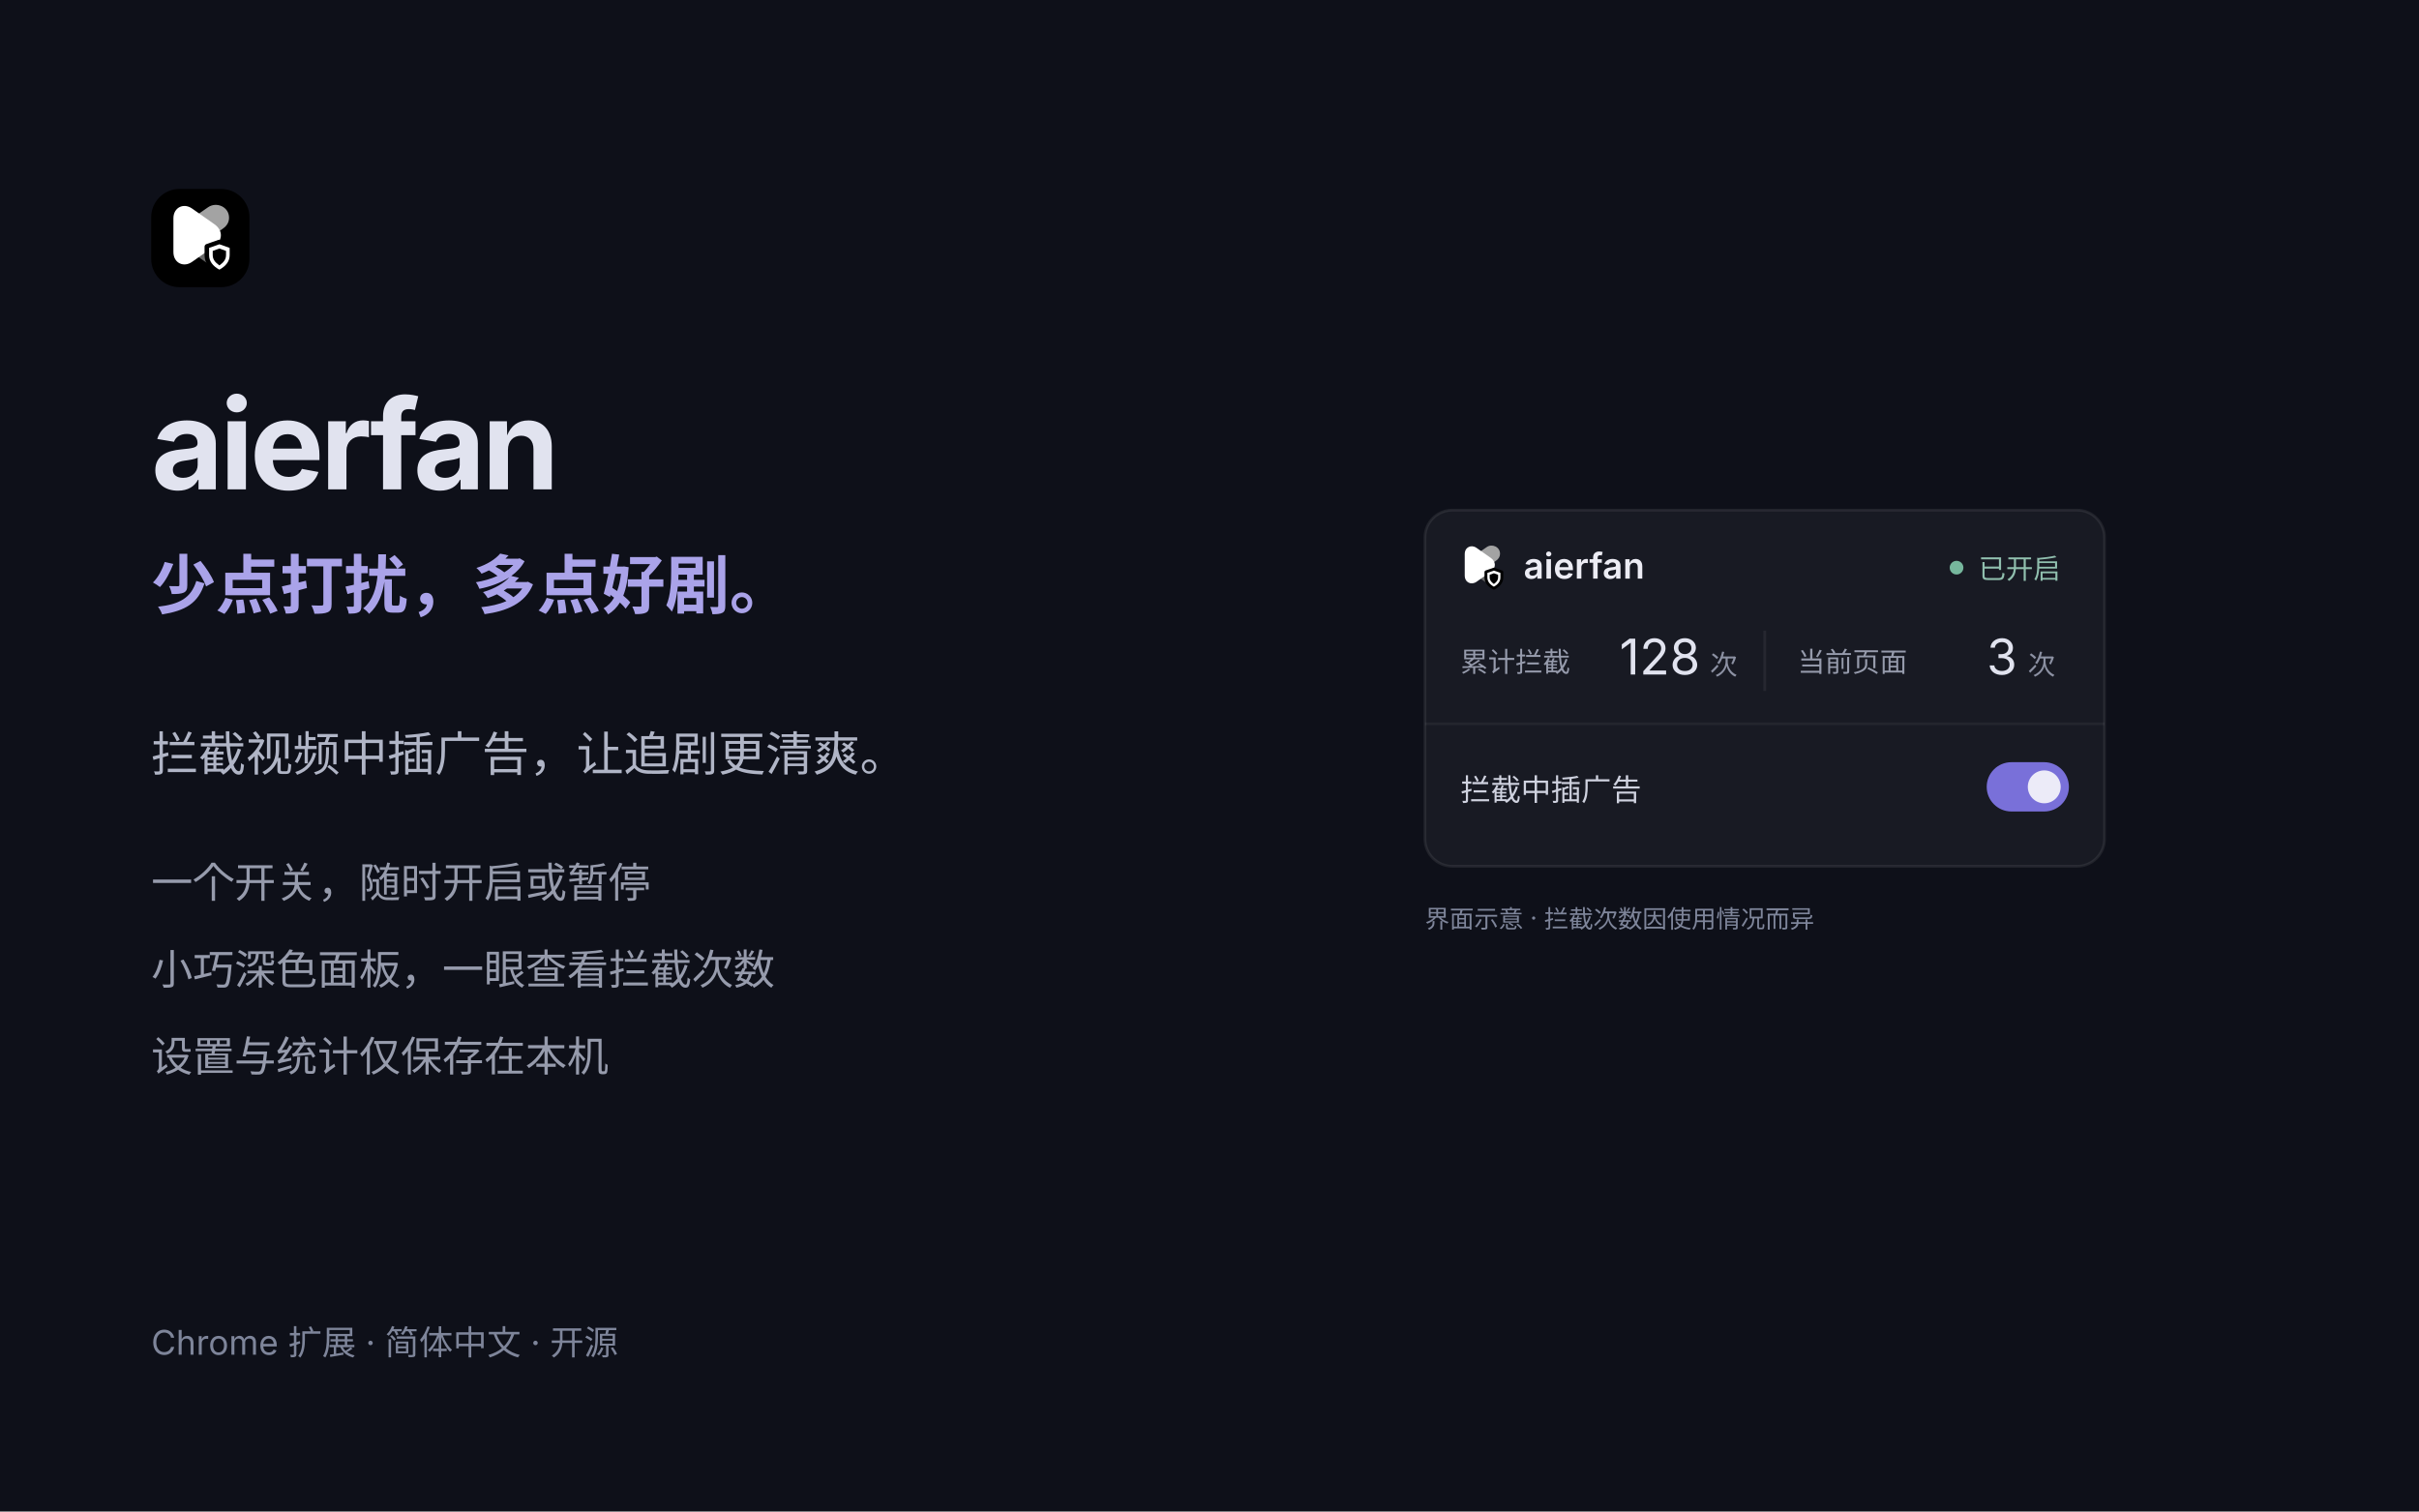
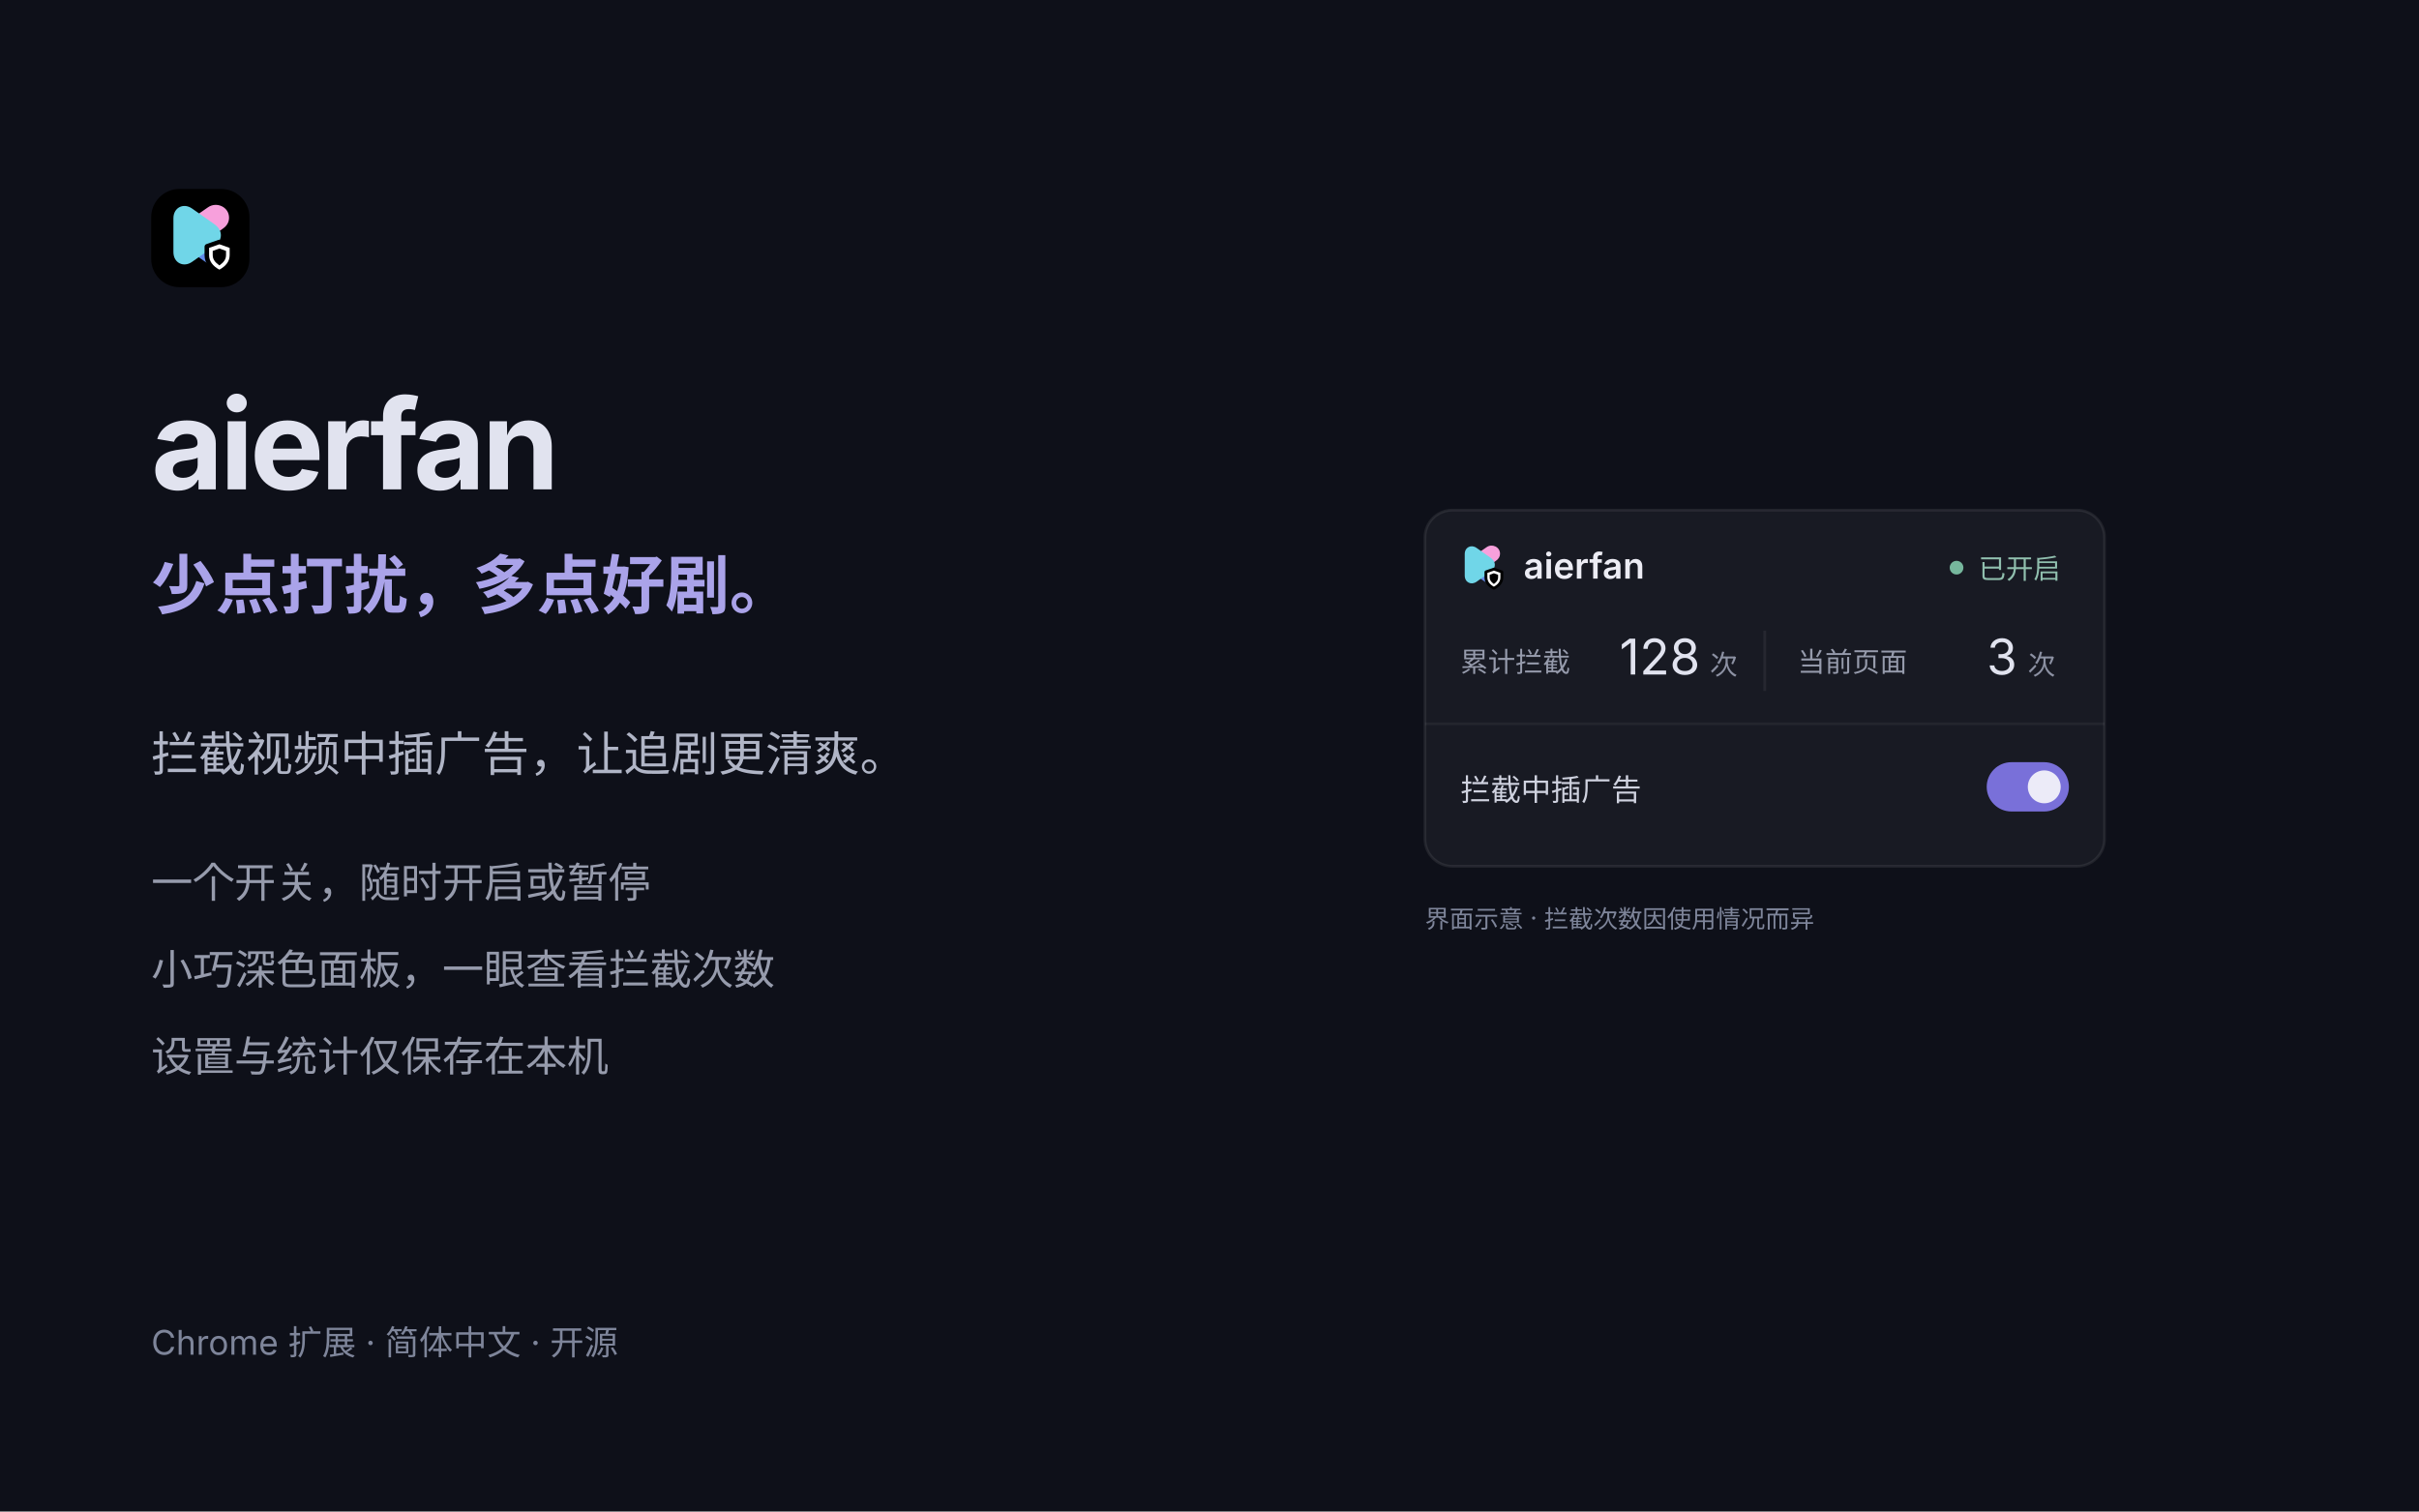
<svg xmlns="http://www.w3.org/2000/svg" width="1280" height="800" viewBox="0 0 1280 800" font-family="PingFang SC, -apple-system, sans-serif">
  <rect width="1280" height="800" fill="#0e1019" />
  <rect x="80" y="100" width="52" height="52" rx="15" fill="#000000" />
  <g transform="translate(86,104) scale(.32)">
-     <path fill="#a3a3a3" d="m39 43 36-25c14-10 35-1 35 17 0 7-3 13-10 18L64 78Z" />
-     <path fill="#666666" d="m64 51 36 25c7 5 10 11 10 18 0 18-21 27-35 17L39 86Z" />
-     <path fill="#ffffff" d="M18 36c0-18 17-26 31-16l37 26c14 10 14 26 0 36l-37 26c-14 10-31 2-31-16Z" />
+     <path fill="#f7a0dc" d="m39 43 36-25c14-10 35-1 35 17 0 7-3 13-10 18L64 78Z" />
+     <path fill="#628be8" d="m64 51 36 25c7 5 10 11 10 18 0 18-21 27-35 17L39 86Z" />
+     <path fill="#70d6e8" d="M18 36c0-18 17-26 31-16l37 26c14 10 14 26 0 36l-37 26c-14 10-31 2-31-16Z" />
    <path fill="#000000" stroke="#000000" stroke-width="9" stroke-linejoin="round" d="m94 76 20 7v14c0 12-8 21-20 27-12-6-20-15-20-27V83Z" />
    <path fill="#ffffff" d="m94 79 17 6v12c0 10-6 18-17 24-11-6-17-14-17-24V85Z" />
    <path fill="#000000" d="m94 86 11 4v7c0 7-4 12-11 17-7-5-11-10-11-17v-7Z" />
  </g>
  <text x="80" y="259" fill="#e1e3ef" font-size="66" font-weight="700" letter-spacing="-2">aierfan</text>
  <text x="80" y="322" fill="#aaa3e9" font-size="34" font-weight="600">少点打扰，多点好剧。</text>
  <text x="80" y="408" fill="#b0b5c6" font-size="25">拦截视频中插广告，让追剧更清爽。</text>
  <g font-size="22" fill="#969bac">
    <text x="80" y="475">一个开关，随时开启或暂停</text>
    <text x="80" y="521">小巧深色面板，一眼查看拦截次数</text>
    <text x="80" y="567">设置与统计仅保存在本机</text>
  </g>
  <g transform="translate(754,270) scale(1.45)">
    <rect width="248" height="130" rx="10" fill="#181a23" stroke="#ffffff" stroke-opacity=".08" />
    <g transform="translate(12,11) scale(.14)">
-       <path fill="#a3a3a3" d="m39 43 36-25c14-10 35-1 35 17 0 7-3 13-10 18L64 78Z" />
-       <path fill="#666666" d="m64 51 36 25c7 5 10 11 10 18 0 18-21 27-35 17L39 86Z" />
-       <path fill="#ffffff" d="M18 36c0-18 17-26 31-16l37 26c14 10 14 26 0 36l-37 26c-14 10-31 2-31-16Z" />
+       <path fill="#f7a0dc" d="m39 43 36-25c14-10 35-1 35 17 0 7-3 13-10 18L64 78Z" />
+       <path fill="#628be8" d="m64 51 36 25c7 5 10 11 10 18 0 18-21 27-35 17L39 86Z" />
+       <path fill="#70d6e8" d="M18 36c0-18 17-26 31-16l37 26c14 10 14 26 0 36l-37 26c-14 10-31 2-31-16Z" />
      <path fill="#000000" stroke="#000000" stroke-width="9" stroke-linejoin="round" d="m94 76 20 7v14c0 12-8 21-20 27-12-6-20-15-20-27V83Z" />
      <path fill="#ffffff" d="m94 79 17 6v12c0 10-6 18-17 24-11-6-17-14-17-24V85Z" />
      <path fill="#000000" d="m94 86 11 4v7c0 7-4 12-11 17-7-5-11-10-11-17v-7Z" />
    </g>
    <text x="36" y="25" fill="#ececf4" font-size="13" font-weight="600">aierfan</text>
    <circle cx="194" cy="21" r="2.5" fill="#76b79d" />
    <text x="202" y="25" fill="#90bfae" font-size="10">已开启</text>
    <text x="13" y="59" fill="#969bac" font-size="10">累计拦截</text>
    <text x="71" y="60" fill="#e1e3ef" font-size="18">128</text>
    <text x="104" y="60" fill="#8c91a3" font-size="10">次</text>
    <path d="M124 44v22" stroke="#ffffff" stroke-opacity=".06" />
    <text x="136" y="59" fill="#969bac" font-size="10">当前页面</text>
    <text x="205" y="60" fill="#e1e3ef" font-size="18">3</text>
    <text x="220" y="60" fill="#8c91a3" font-size="10">次</text>
    <path d="M0 78h248" stroke="#ffffff" stroke-opacity=".05" />
    <text x="13" y="106" fill="#cfd2df" font-size="11">拦截中插广告</text>
    <rect x="205" y="92" width="30" height="18" rx="9" fill="#7970d9" />
    <circle cx="226" cy="101" r="6" fill="#ecebf8" />
  </g>
  <text x="754" y="491" fill="#7e859a" font-size="13">界面示意 · 拦截次数因使用情况而异</text>
  <text x="80" y="717" fill="#7e859a" font-size="18">Chrome 扩展 · 简体中文 · 开源</text>
</svg>
